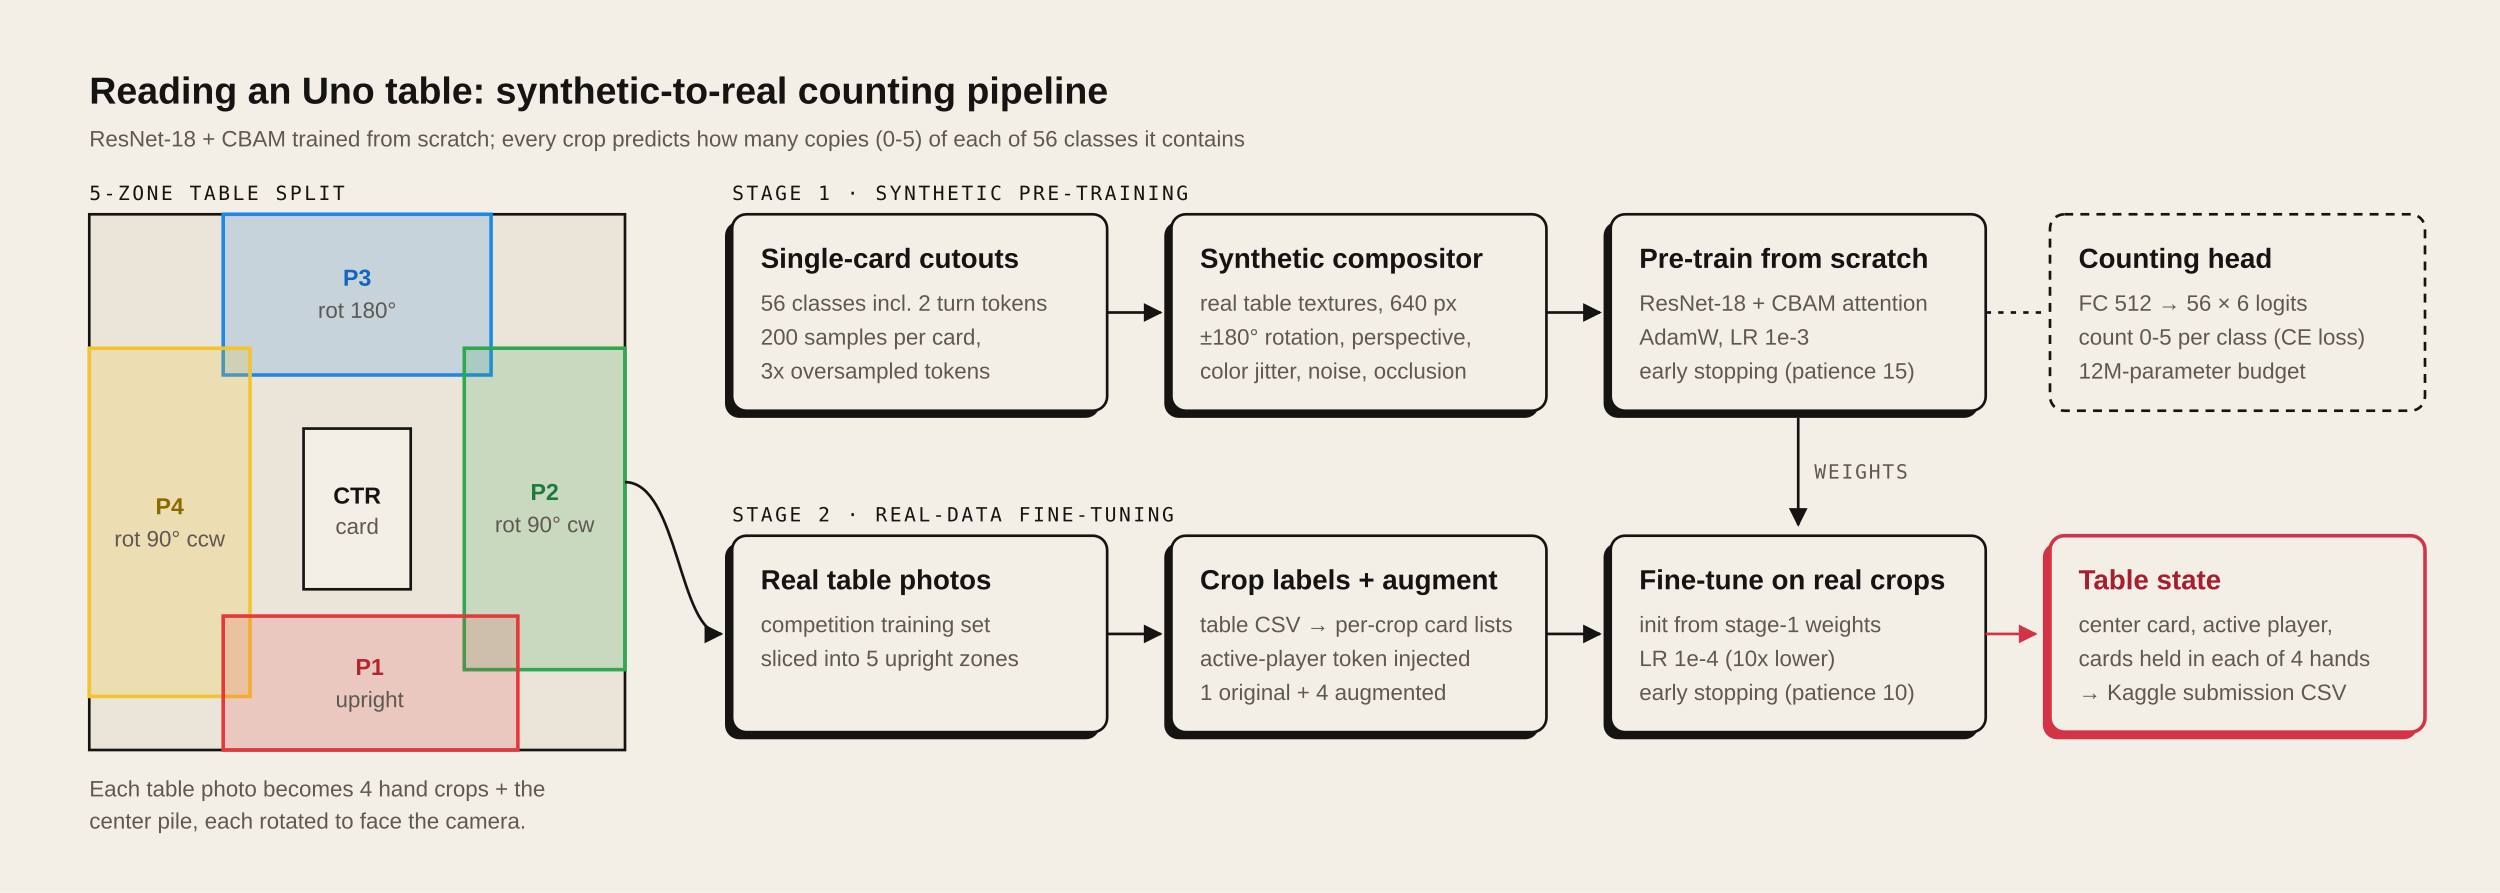
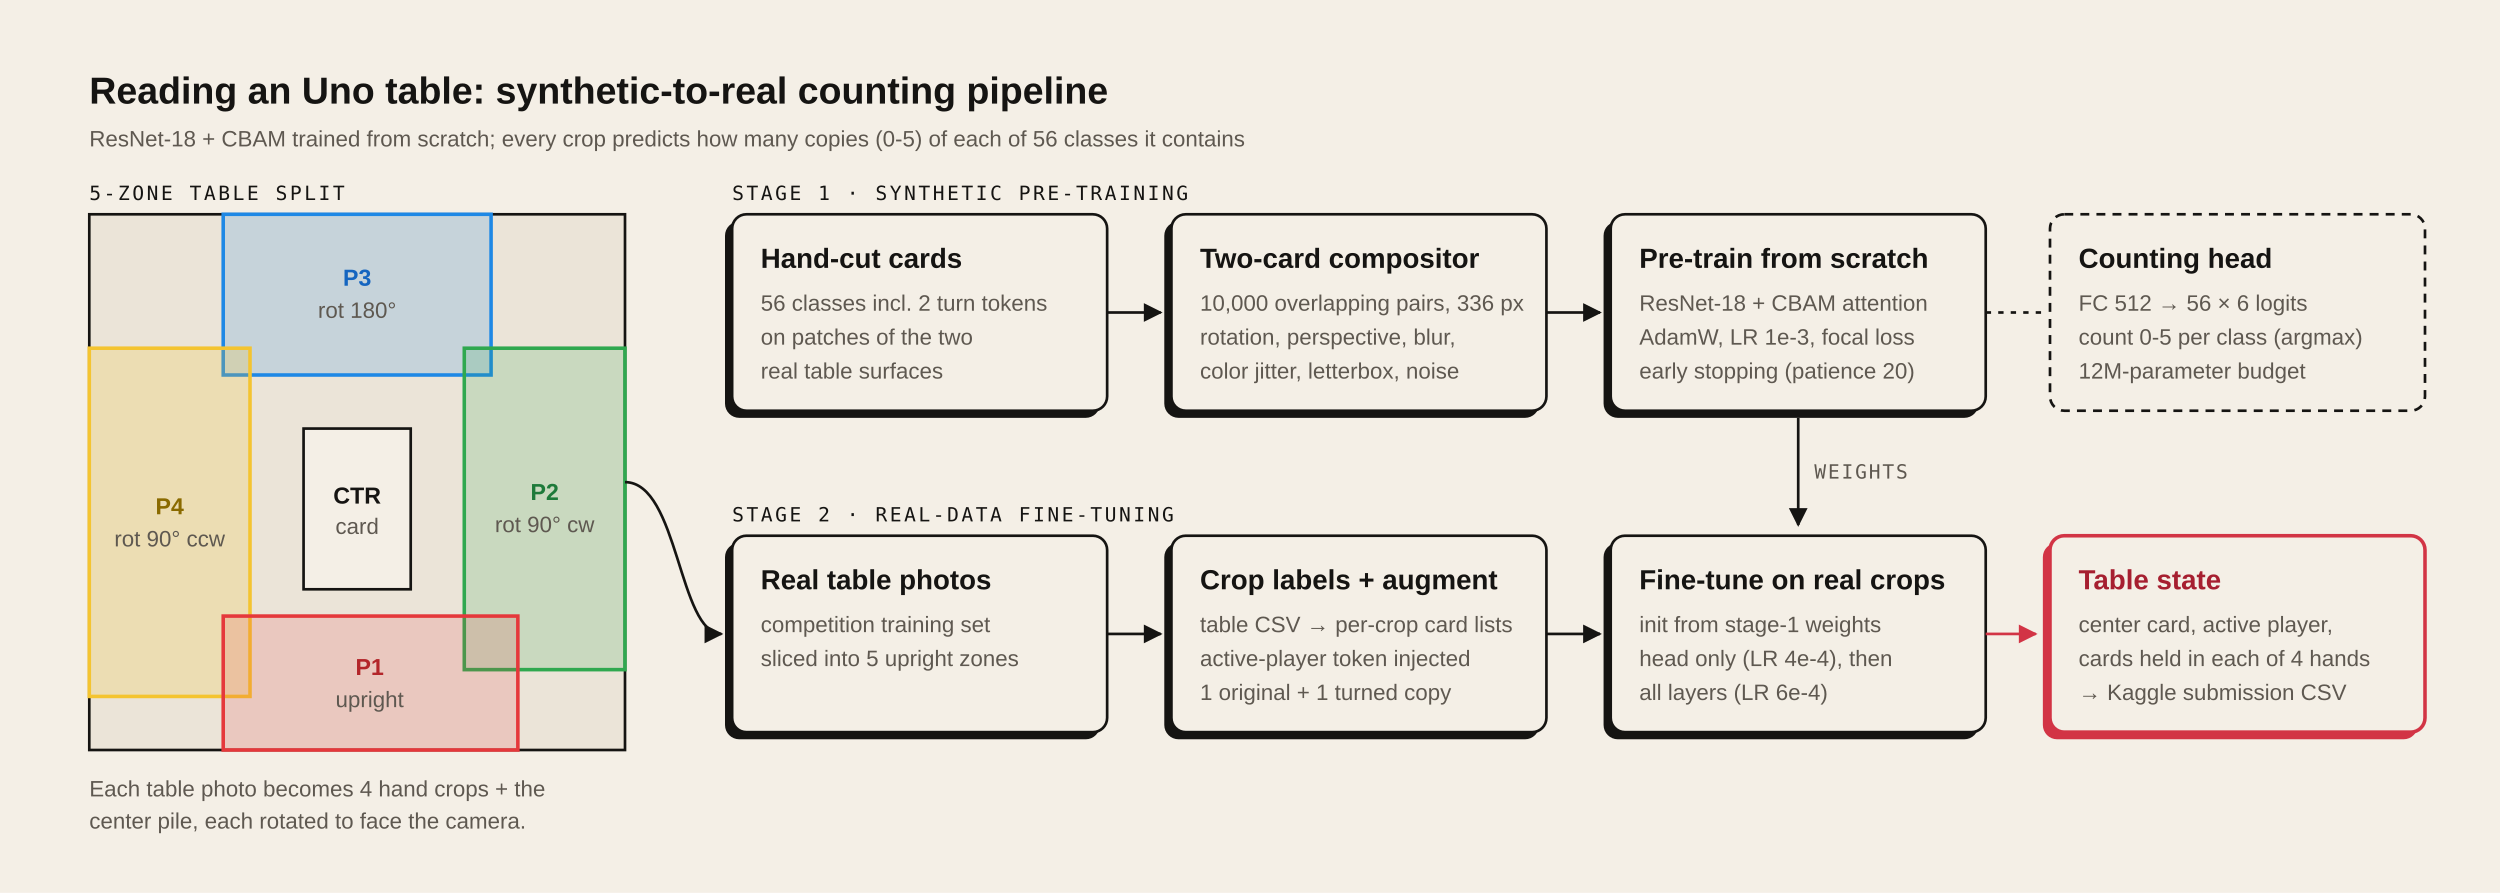
<svg xmlns="http://www.w3.org/2000/svg" viewBox="0 0 1400 500" width="1400" height="500" role="img" aria-labelledby="t d">
  <defs>
    <marker id="arr" viewBox="0 0 10 10" refX="9" refY="5" markerWidth="7" markerHeight="7" orient="auto-start-reverse">
      <path d="M0,0 L10,5 L0,10 z" fill="#151412" />
    </marker>
    <marker id="arr-accent" viewBox="0 0 10 10" refX="9" refY="5" markerWidth="7" markerHeight="7" orient="auto-start-reverse">
      <path d="M0,0 L10,5 L0,10 z" fill="#D23445" />
    </marker>
    <style>
      .sans  { font-family: 'Geist', 'Geist Variable', ui-sans-serif, system-ui, -apple-system, 'Helvetica Neue', Arial, sans-serif; }
      .mono  { font-family: 'Geist Mono', 'Geist Mono Variable', ui-monospace, 'SF Mono', Menlo, Consolas, monospace; }
      .box   { fill: #F4EFE6; stroke: #151412; stroke-width: 1.5; }
      .shadow{ fill: #151412; }
      .ttl   { fill: #151412; font-size: 15.5px; font-weight: 600; }
      .txt   { fill: #5E5850; font-size: 12.5px; }
      .stage { fill: #151412; font-size: 11px; font-weight: 500; letter-spacing: 1.4px; }
      .lnk   { stroke: #151412; stroke-width: 1.5; fill: none; }
      .zl    { font-size: 13px; font-weight: 600; }
    </style>
  </defs>
  <rect width="1400" height="500" fill="#F4EFE6" />
  <text x="50" y="58" class="sans" fill="#151412" font-size="21" font-weight="600">Reading an Uno table: synthetic-to-real counting pipeline</text>
  <text x="50" y="82" class="sans txt">ResNet-18 + CBAM trained from scratch; every crop predicts how many copies (0-5) of each of 56 classes it contains</text>
  <text x="50" y="112" class="mono stage">5-ZONE TABLE SPLIT</text>
  <rect x="50" y="120" width="300" height="300" fill="#EBE4D8" stroke="#151412" stroke-width="1.5" />
  <rect class="zone zone-p3" x="125" y="120" width="150" height="90" fill="#1e88e5" fill-opacity="0.18" stroke="#1e88e5" stroke-width="2" />
  <text x="200" y="160" text-anchor="middle" class="sans zl" fill="#1565C0">P3</text>
  <text x="200" y="178" text-anchor="middle" class="sans txt">rot 180°</text>
  <rect class="zone zone-p4" x="50" y="195" width="90" height="195" fill="#f4c430" fill-opacity="0.22" stroke="#f4c430" stroke-width="2" />
  <text x="95" y="288" text-anchor="middle" class="sans zl" fill="#8A6A00">P4</text>
  <text x="95" y="306" text-anchor="middle" class="sans txt">rot 90° ccw</text>
  <rect class="zone zone-p2" x="260" y="195" width="90" height="180" fill="#2fa84f" fill-opacity="0.18" stroke="#2fa84f" stroke-width="2" />
  <text x="305" y="280" text-anchor="middle" class="sans zl" fill="#1E7A3A">P2</text>
  <text x="305" y="298" text-anchor="middle" class="sans txt">rot 90° cw</text>
  <rect class="zone zone-p1" x="125" y="345" width="165" height="75" fill="#e5383b" fill-opacity="0.16" stroke="#e5383b" stroke-width="2" />
  <text x="207" y="378" text-anchor="middle" class="sans zl" fill="#B3262A">P1</text>
  <text x="207" y="396" text-anchor="middle" class="sans txt">upright</text>
  <rect class="zone zone-ctr" x="170" y="240" width="60" height="90" fill="#F4EFE6" stroke="#151412" stroke-width="1.5" />
  <text x="200" y="282" text-anchor="middle" class="sans zl" fill="#151412">CTR</text>
  <text x="200" y="299" text-anchor="middle" class="sans txt">card</text>
  <text x="50" y="446" class="sans txt">Each table photo becomes 4 hand crops + the</text>
  <text x="50" y="464" class="sans txt">center pile, each rotated to face the camera.</text>
  <text x="410" y="112" class="mono stage">STAGE 1 · SYNTHETIC PRE-TRAINING</text>
  <rect class="shadow" x="406" y="124" width="210" height="110" rx="8" />
  <rect class="box" x="410" y="120" width="210" height="110" rx="8" />
-   <text x="426" y="150" class="sans ttl">Single-card cutouts</text>
+   <text x="426" y="150" class="sans ttl">Hand-cut cards</text>
  <text x="426" y="174" class="sans txt">56 classes incl. 2 turn tokens</text>
-   <text x="426" y="193" class="sans txt">200 samples per card,</text>
-   <text x="426" y="212" class="sans txt">3x oversampled tokens</text>
+   <text x="426" y="193" class="sans txt">on patches of the two</text>
+   <text x="426" y="212" class="sans txt">real table surfaces</text>
  <rect class="shadow" x="652" y="124" width="210" height="110" rx="8" />
  <rect class="box" x="656" y="120" width="210" height="110" rx="8" />
-   <text x="672" y="150" class="sans ttl">Synthetic compositor</text>
-   <text x="672" y="174" class="sans txt">real table textures, 640 px</text>
-   <text x="672" y="193" class="sans txt">±180° rotation, perspective,</text>
-   <text x="672" y="212" class="sans txt">color jitter, noise, occlusion</text>
+   <text x="672" y="150" class="sans ttl">Two-card compositor</text>
+   <text x="672" y="174" class="sans txt">10,000 overlapping pairs, 336 px</text>
+   <text x="672" y="193" class="sans txt">rotation, perspective, blur,</text>
+   <text x="672" y="212" class="sans txt">color jitter, letterbox, noise</text>
  <rect class="shadow" x="898" y="124" width="210" height="110" rx="8" />
  <rect class="box" x="902" y="120" width="210" height="110" rx="8" />
  <text x="918" y="150" class="sans ttl">Pre-train from scratch</text>
  <text x="918" y="174" class="sans txt">ResNet-18 + CBAM attention</text>
-   <text x="918" y="193" class="sans txt">AdamW, LR 1e-3</text>
-   <text x="918" y="212" class="sans txt">early stopping (patience 15)</text>
+   <text x="918" y="193" class="sans txt">AdamW, LR 1e-3, focal loss</text>
+   <text x="918" y="212" class="sans txt">early stopping (patience 20)</text>
  <rect class="box" x="1148" y="120" width="210" height="110" rx="8" stroke-dasharray="5 4" />
  <text x="1164" y="150" class="sans ttl">Counting head</text>
  <text x="1164" y="174" class="sans txt">FC 512 → 56 × 6 logits</text>
-   <text x="1164" y="193" class="sans txt">count 0-5 per class (CE loss)</text>
+   <text x="1164" y="193" class="sans txt">count 0-5 per class (argmax)</text>
  <text x="1164" y="212" class="sans txt">12M-parameter budget</text>
  <path class="lnk" d="M620 175 H650" marker-end="url(#arr)" />
  <path class="lnk" d="M866 175 H896" marker-end="url(#arr)" />
  <path class="lnk" d="M1112 175 H1144" stroke-dasharray="3 4" />
  <text x="410" y="292" class="mono stage">STAGE 2 · REAL-DATA FINE-TUNING</text>
  <rect class="shadow" x="406" y="304" width="210" height="110" rx="8" />
  <rect class="box" x="410" y="300" width="210" height="110" rx="8" />
  <text x="426" y="330" class="sans ttl">Real table photos</text>
  <text x="426" y="354" class="sans txt">competition training set</text>
  <text x="426" y="373" class="sans txt">sliced into 5 upright zones</text>
  <rect class="shadow" x="652" y="304" width="210" height="110" rx="8" />
  <rect class="box" x="656" y="300" width="210" height="110" rx="8" />
  <text x="672" y="330" class="sans ttl">Crop labels + augment</text>
  <text x="672" y="354" class="sans txt">table CSV → per-crop card lists</text>
  <text x="672" y="373" class="sans txt">active-player token injected</text>
-   <text x="672" y="392" class="sans txt">1 original + 4 augmented</text>
+   <text x="672" y="392" class="sans txt">1 original + 1 turned copy</text>
  <rect class="shadow" x="898" y="304" width="210" height="110" rx="8" />
  <rect class="box" x="902" y="300" width="210" height="110" rx="8" />
  <text x="918" y="330" class="sans ttl">Fine-tune on real crops</text>
  <text x="918" y="354" class="sans txt">init from stage-1 weights</text>
-   <text x="918" y="373" class="sans txt">LR 1e-4 (10x lower)</text>
-   <text x="918" y="392" class="sans txt">early stopping (patience 10)</text>
+   <text x="918" y="373" class="sans txt">head only (LR 4e-4), then</text>
+   <text x="918" y="392" class="sans txt">all layers (LR 6e-4)</text>
  <rect x="1144" y="304" width="210" height="110" rx="8" fill="#D23445" />
  <rect x="1148" y="300" width="210" height="110" rx="8" fill="#F4EFE6" stroke="#D23445" stroke-width="2" />
  <text x="1164" y="330" class="sans ttl" fill="#A61F30" style="fill:#A61F30">Table state</text>
  <text x="1164" y="354" class="sans txt">center card, active player,</text>
  <text x="1164" y="373" class="sans txt">cards held in each of 4 hands</text>
  <text x="1164" y="392" class="sans txt">→ Kaggle submission CSV</text>
  <path class="lnk" d="M620 355 H650" marker-end="url(#arr)" />
  <path class="lnk" d="M866 355 H896" marker-end="url(#arr)" />
  <path d="M1112 355 H1140" stroke="#D23445" stroke-width="1.5" fill="none" marker-end="url(#arr-accent)" />
  <path class="lnk" d="M1007 234 V294" marker-end="url(#arr)" />
  <text x="1016" y="268" class="mono" fill="#5E5850" font-size="11" letter-spacing="1">WEIGHTS</text>
  <path class="lnk" d="M350 270 C 380 270, 380 355, 404 355" marker-end="url(#arr)" />
</svg>
